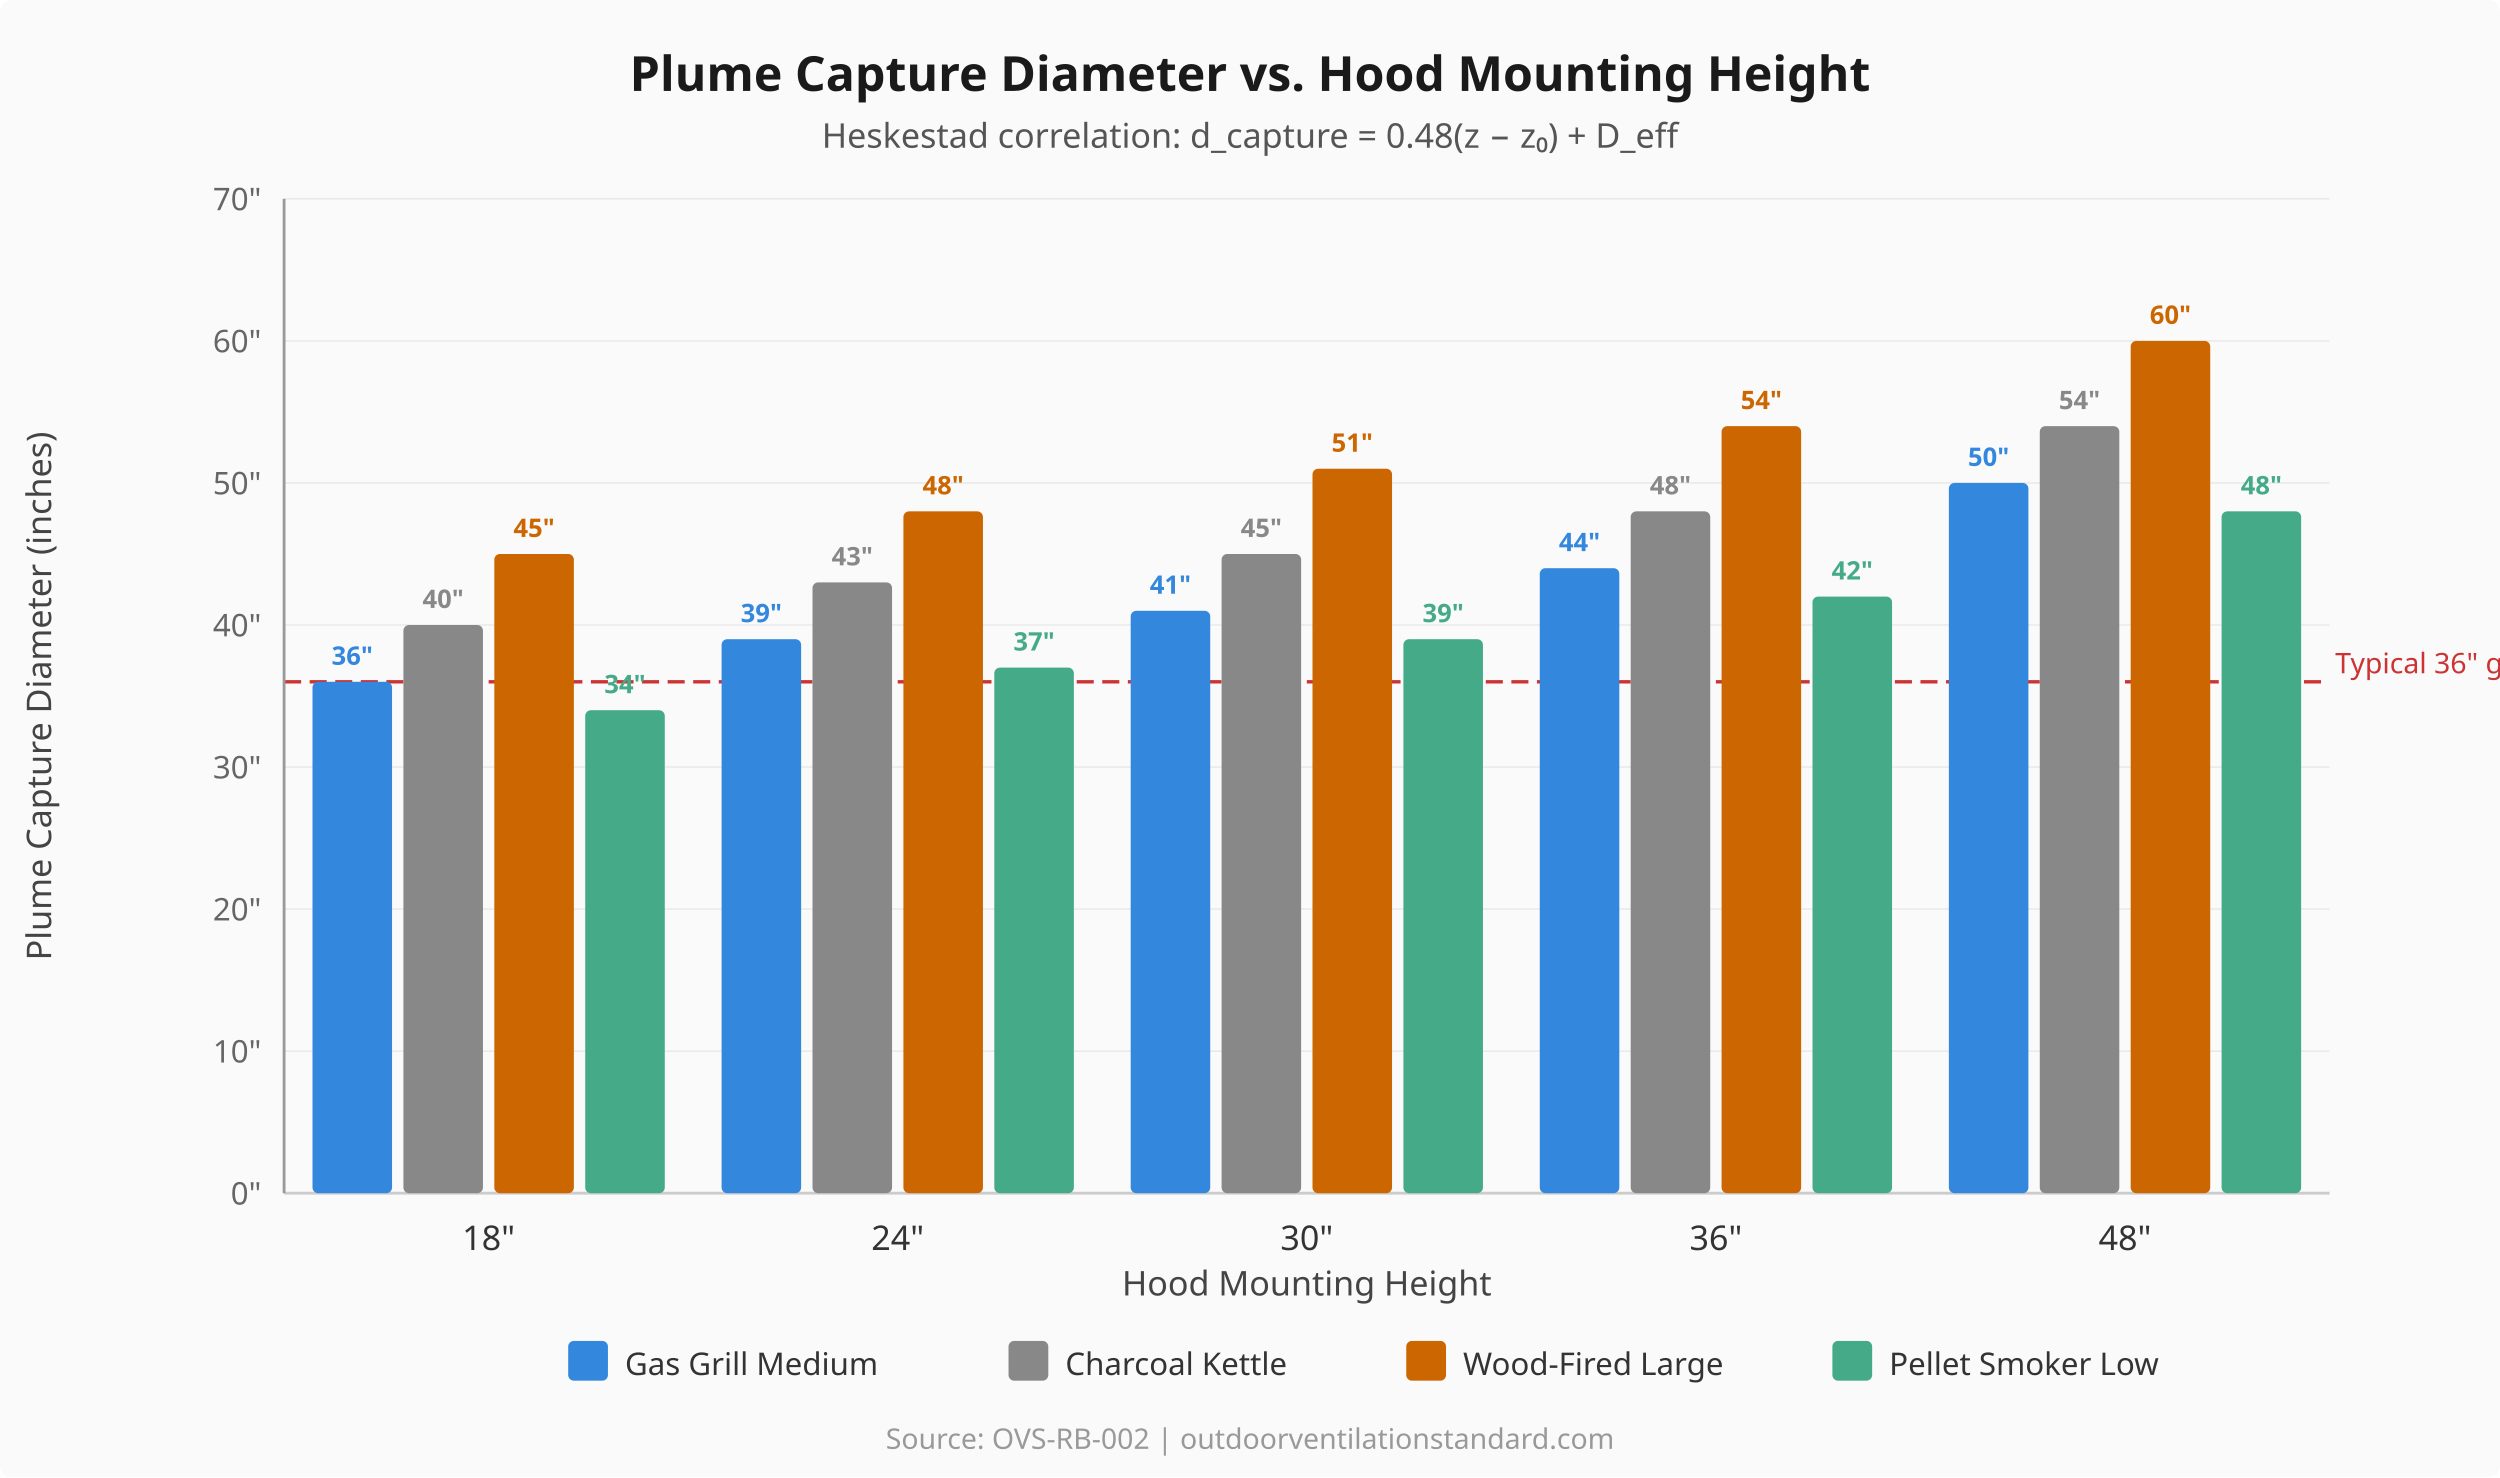
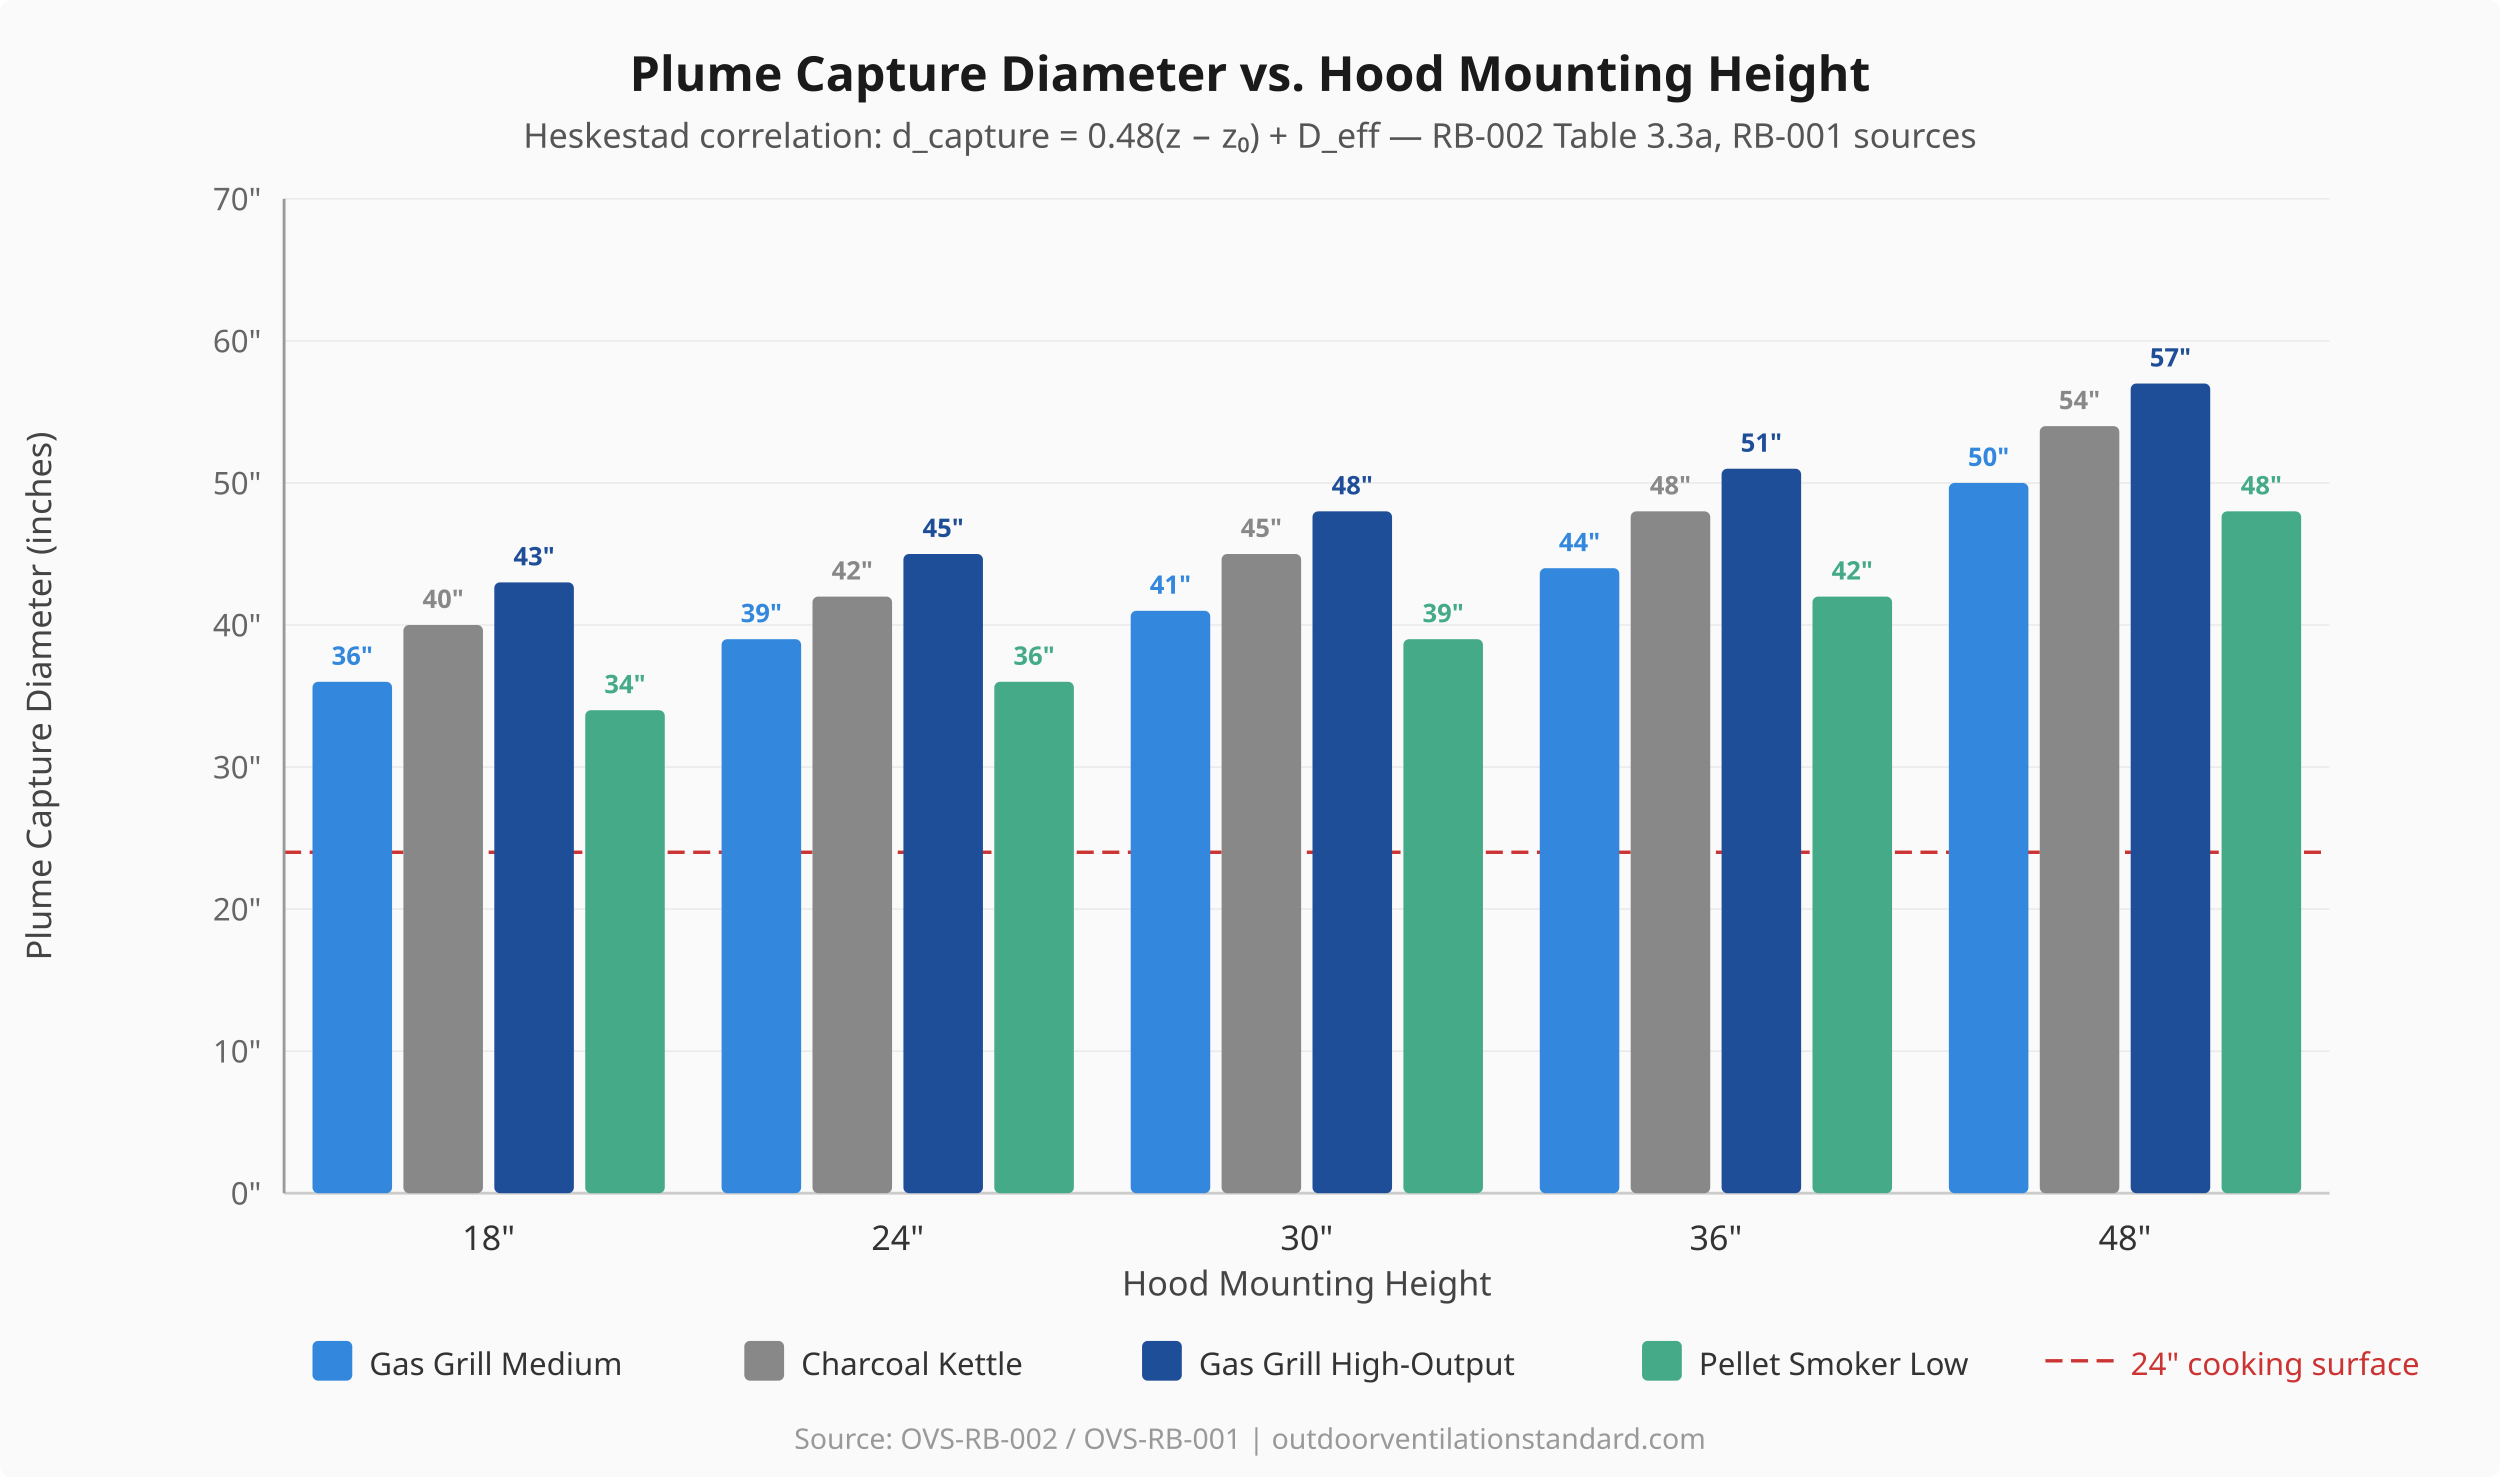
- <svg xmlns="http://www.w3.org/2000/svg" viewBox="0 0 880 520">
+ <svg xmlns="http://www.w3.org/2000/svg" role="img" aria-label="Grouped bar chart of Heskestad capture diameter d_capture = 0.48(z − z0) + D_eff at 18, 24, 30, 36 and 48 inch mounting heights. Gas Grill Medium: 18&quot;: 36&quot;, 24&quot;: 39&quot;, 30&quot;: 41&quot;, 36&quot;: 44&quot;, 48&quot;: 50&quot;. Charcoal Kettle and Gas Grill High-Output run 4 to 7 inches wider, Pellet Smoker Low about 2 inches narrower. A dashed line marks the 24 inch Gas Medium cooking surface." viewBox="0 0 880 520">
  <defs>
    <style>
      text { font-family: 'Segoe UI', system-ui, -apple-system, sans-serif; }
    </style>
  </defs>
  <rect width="880" height="520" fill="#FAFAFA" rx="4" />
  <text x="440" y="32" text-anchor="middle" font-size="17" font-weight="600" fill="#1a1a1a">Plume Capture Diameter vs. Hood Mounting Height</text>
-   <text x="440" y="52" text-anchor="middle" font-size="12" fill="#555">Heskestad correlation: d_capture = 0.48(z − z₀) + D_eff</text>
+   <text x="440" y="52" text-anchor="middle" font-size="12" fill="#555">Heskestad correlation: d_capture = 0.48(z − z₀) + D_eff — RB-002 Table 3.3a, RB-001 sources</text>
  <line x1="100" y1="420" x2="820" y2="420" stroke="#ccc" stroke-width="1" />
+   <text x="92" y="424" text-anchor="end" font-size="11" fill="#666">0"</text>
  <line x1="100" y1="370" x2="820" y2="370" stroke="#e8e8e8" stroke-width="0.5" />
+   <text x="92" y="374" text-anchor="end" font-size="11" fill="#666">10"</text>
  <line x1="100" y1="320" x2="820" y2="320" stroke="#e8e8e8" stroke-width="0.5" />
+   <text x="92" y="324" text-anchor="end" font-size="11" fill="#666">20"</text>
  <line x1="100" y1="270" x2="820" y2="270" stroke="#e8e8e8" stroke-width="0.5" />
+   <text x="92" y="274" text-anchor="end" font-size="11" fill="#666">30"</text>
  <line x1="100" y1="220" x2="820" y2="220" stroke="#e8e8e8" stroke-width="0.5" />
+   <text x="92" y="224" text-anchor="end" font-size="11" fill="#666">40"</text>
  <line x1="100" y1="170" x2="820" y2="170" stroke="#e8e8e8" stroke-width="0.5" />
+   <text x="92" y="174" text-anchor="end" font-size="11" fill="#666">50"</text>
  <line x1="100" y1="120" x2="820" y2="120" stroke="#e8e8e8" stroke-width="0.5" />
+   <text x="92" y="124" text-anchor="end" font-size="11" fill="#666">60"</text>
  <line x1="100" y1="70" x2="820" y2="70" stroke="#e8e8e8" stroke-width="0.5" />
-   <text x="92" y="424" text-anchor="end" font-size="11" fill="#666">0"</text>
-   <text x="92" y="374" text-anchor="end" font-size="11" fill="#666">10"</text>
-   <text x="92" y="324" text-anchor="end" font-size="11" fill="#666">20"</text>
-   <text x="92" y="274" text-anchor="end" font-size="11" fill="#666">30"</text>
-   <text x="92" y="224" text-anchor="end" font-size="11" fill="#666">40"</text>
-   <text x="92" y="174" text-anchor="end" font-size="11" fill="#666">50"</text>
-   <text x="92" y="124" text-anchor="end" font-size="11" fill="#666">60"</text>
  <text x="92" y="74" text-anchor="end" font-size="11" fill="#666">70"</text>
  <text x="18" y="245" text-anchor="middle" font-size="12" fill="#444" transform="rotate(-90 18 245)">Plume Capture Diameter (inches)</text>
  <text x="460" y="456" text-anchor="middle" font-size="12" fill="#444">Hood Mounting Height</text>
-   <line x1="100" y1="240" x2="820" y2="240" stroke="#CC3333" stroke-width="1.2" stroke-dasharray="6,3" />
-   <text x="822" y="237" font-size="10" fill="#CC3333" text-anchor="start">Typical 36" grill width</text>
+   <line x1="100" y1="300" x2="820" y2="300" stroke="#CC3333" stroke-width="1.2" stroke-dasharray="6,3" />
  <line x1="100" y1="70" x2="100" y2="420" stroke="#999" stroke-width="1" />
  <text x="172" y="440" text-anchor="middle" font-size="12" font-weight="500" fill="#333">18"</text>
  <rect x="110" y="240" width="28" height="180" fill="#3388DD" rx="2" />
  <text x="124" y="234" text-anchor="middle" font-size="9" fill="#3388DD" font-weight="600">36"</text>
  <rect x="142" y="220" width="28" height="200" fill="#888888" rx="2" />
  <text x="156" y="214" text-anchor="middle" font-size="9" fill="#888888" font-weight="600">40"</text>
-   <rect x="174" y="195" width="28" height="225" fill="#CC6600" rx="2" />
-   <text x="188" y="189" text-anchor="middle" font-size="9" fill="#CC6600" font-weight="600">45"</text>
+   <rect x="174" y="205" width="28" height="215" fill="#1F4E99" rx="2" />
+   <text x="188" y="199" text-anchor="middle" font-size="9" fill="#1F4E99" font-weight="600">43"</text>
  <rect x="206" y="250" width="28" height="170" fill="#44AA88" rx="2" />
  <text x="220" y="244" text-anchor="middle" font-size="9" fill="#44AA88" font-weight="600">34"</text>
  <text x="316" y="440" text-anchor="middle" font-size="12" font-weight="500" fill="#333">24"</text>
  <rect x="254" y="225" width="28" height="195" fill="#3388DD" rx="2" />
  <text x="268" y="219" text-anchor="middle" font-size="9" fill="#3388DD" font-weight="600">39"</text>
-   <rect x="286" y="205" width="28" height="215" fill="#888888" rx="2" />
-   <text x="300" y="199" text-anchor="middle" font-size="9" fill="#888888" font-weight="600">43"</text>
-   <rect x="318" y="180" width="28" height="240" fill="#CC6600" rx="2" />
-   <text x="332" y="174" text-anchor="middle" font-size="9" fill="#CC6600" font-weight="600">48"</text>
-   <rect x="350" y="235" width="28" height="185" fill="#44AA88" rx="2" />
-   <text x="364" y="229" text-anchor="middle" font-size="9" fill="#44AA88" font-weight="600">37"</text>
+   <rect x="286" y="210" width="28" height="210" fill="#888888" rx="2" />
+   <text x="300" y="204" text-anchor="middle" font-size="9" fill="#888888" font-weight="600">42"</text>
+   <rect x="318" y="195" width="28" height="225" fill="#1F4E99" rx="2" />
+   <text x="332" y="189" text-anchor="middle" font-size="9" fill="#1F4E99" font-weight="600">45"</text>
+   <rect x="350" y="240" width="28" height="180" fill="#44AA88" rx="2" />
+   <text x="364" y="234" text-anchor="middle" font-size="9" fill="#44AA88" font-weight="600">36"</text>
  <text x="460" y="440" text-anchor="middle" font-size="12" font-weight="500" fill="#333">30"</text>
  <rect x="398" y="215" width="28" height="205" fill="#3388DD" rx="2" />
  <text x="412" y="209" text-anchor="middle" font-size="9" fill="#3388DD" font-weight="600">41"</text>
  <rect x="430" y="195" width="28" height="225" fill="#888888" rx="2" />
  <text x="444" y="189" text-anchor="middle" font-size="9" fill="#888888" font-weight="600">45"</text>
-   <rect x="462" y="165" width="28" height="255" fill="#CC6600" rx="2" />
-   <text x="476" y="159" text-anchor="middle" font-size="9" fill="#CC6600" font-weight="600">51"</text>
+   <rect x="462" y="180" width="28" height="240" fill="#1F4E99" rx="2" />
+   <text x="476" y="174" text-anchor="middle" font-size="9" fill="#1F4E99" font-weight="600">48"</text>
  <rect x="494" y="225" width="28" height="195" fill="#44AA88" rx="2" />
  <text x="508" y="219" text-anchor="middle" font-size="9" fill="#44AA88" font-weight="600">39"</text>
  <text x="604" y="440" text-anchor="middle" font-size="12" font-weight="500" fill="#333">36"</text>
  <rect x="542" y="200" width="28" height="220" fill="#3388DD" rx="2" />
  <text x="556" y="194" text-anchor="middle" font-size="9" fill="#3388DD" font-weight="600">44"</text>
  <rect x="574" y="180" width="28" height="240" fill="#888888" rx="2" />
  <text x="588" y="174" text-anchor="middle" font-size="9" fill="#888888" font-weight="600">48"</text>
-   <rect x="606" y="150" width="28" height="270" fill="#CC6600" rx="2" />
-   <text x="620" y="144" text-anchor="middle" font-size="9" fill="#CC6600" font-weight="600">54"</text>
+   <rect x="606" y="165" width="28" height="255" fill="#1F4E99" rx="2" />
+   <text x="620" y="159" text-anchor="middle" font-size="9" fill="#1F4E99" font-weight="600">51"</text>
  <rect x="638" y="210" width="28" height="210" fill="#44AA88" rx="2" />
  <text x="652" y="204" text-anchor="middle" font-size="9" fill="#44AA88" font-weight="600">42"</text>
  <text x="748" y="440" text-anchor="middle" font-size="12" font-weight="500" fill="#333">48"</text>
  <rect x="686" y="170" width="28" height="250" fill="#3388DD" rx="2" />
  <text x="700" y="164" text-anchor="middle" font-size="9" fill="#3388DD" font-weight="600">50"</text>
  <rect x="718" y="150" width="28" height="270" fill="#888888" rx="2" />
  <text x="732" y="144" text-anchor="middle" font-size="9" fill="#888888" font-weight="600">54"</text>
-   <rect x="750" y="120" width="28" height="300" fill="#CC6600" rx="2" />
-   <text x="764" y="114" text-anchor="middle" font-size="9" fill="#CC6600" font-weight="600">60"</text>
+   <rect x="750" y="135" width="28" height="285" fill="#1F4E99" rx="2" />
+   <text x="764" y="129" text-anchor="middle" font-size="9" fill="#1F4E99" font-weight="600">57"</text>
  <rect x="782" y="180" width="28" height="240" fill="#44AA88" rx="2" />
  <text x="796" y="174" text-anchor="middle" font-size="9" fill="#44AA88" font-weight="600">48"</text>
-   <rect x="200" y="472" width="14" height="14" fill="#3388DD" rx="2" />
-   <text x="220" y="484" font-size="11" fill="#333">Gas Grill Medium</text>
-   <rect x="355" y="472" width="14" height="14" fill="#888888" rx="2" />
-   <text x="375" y="484" font-size="11" fill="#333">Charcoal Kettle</text>
-   <rect x="495" y="472" width="14" height="14" fill="#CC6600" rx="2" />
-   <text x="515" y="484" font-size="11" fill="#333">Wood-Fired Large</text>
-   <rect x="645" y="472" width="14" height="14" fill="#44AA88" rx="2" />
-   <text x="665" y="484" font-size="11" fill="#333">Pellet Smoker Low</text>
-   <text x="440" y="510" text-anchor="middle" font-size="10" fill="#999">Source: OVS-RB-002 | outdoorventilationstandard.com</text>
+   <rect x="110" y="472" width="14" height="14" fill="#3388DD" rx="2" />
+   <text x="130" y="484" font-size="11" fill="#333">Gas Grill Medium</text>
+   <rect x="262" y="472" width="14" height="14" fill="#888888" rx="2" />
+   <text x="282" y="484" font-size="11" fill="#333">Charcoal Kettle</text>
+   <rect x="402" y="472" width="14" height="14" fill="#1F4E99" rx="2" />
+   <text x="422" y="484" font-size="11" fill="#333">Gas Grill High-Output</text>
+   <rect x="578" y="472" width="14" height="14" fill="#44AA88" rx="2" />
+   <text x="598" y="484" font-size="11" fill="#333">Pellet Smoker Low</text>
+   <line x1="720" y1="479" x2="744" y2="479" stroke="#CC3333" stroke-width="1.2" stroke-dasharray="6,3" />
+   <text x="750" y="484" font-size="11" fill="#CC3333">24" cooking surface</text>
+   <text x="440" y="510" text-anchor="middle" font-size="10" fill="#999">Source: OVS-RB-002 / OVS-RB-001 | outdoorventilationstandard.com</text>
</svg>
